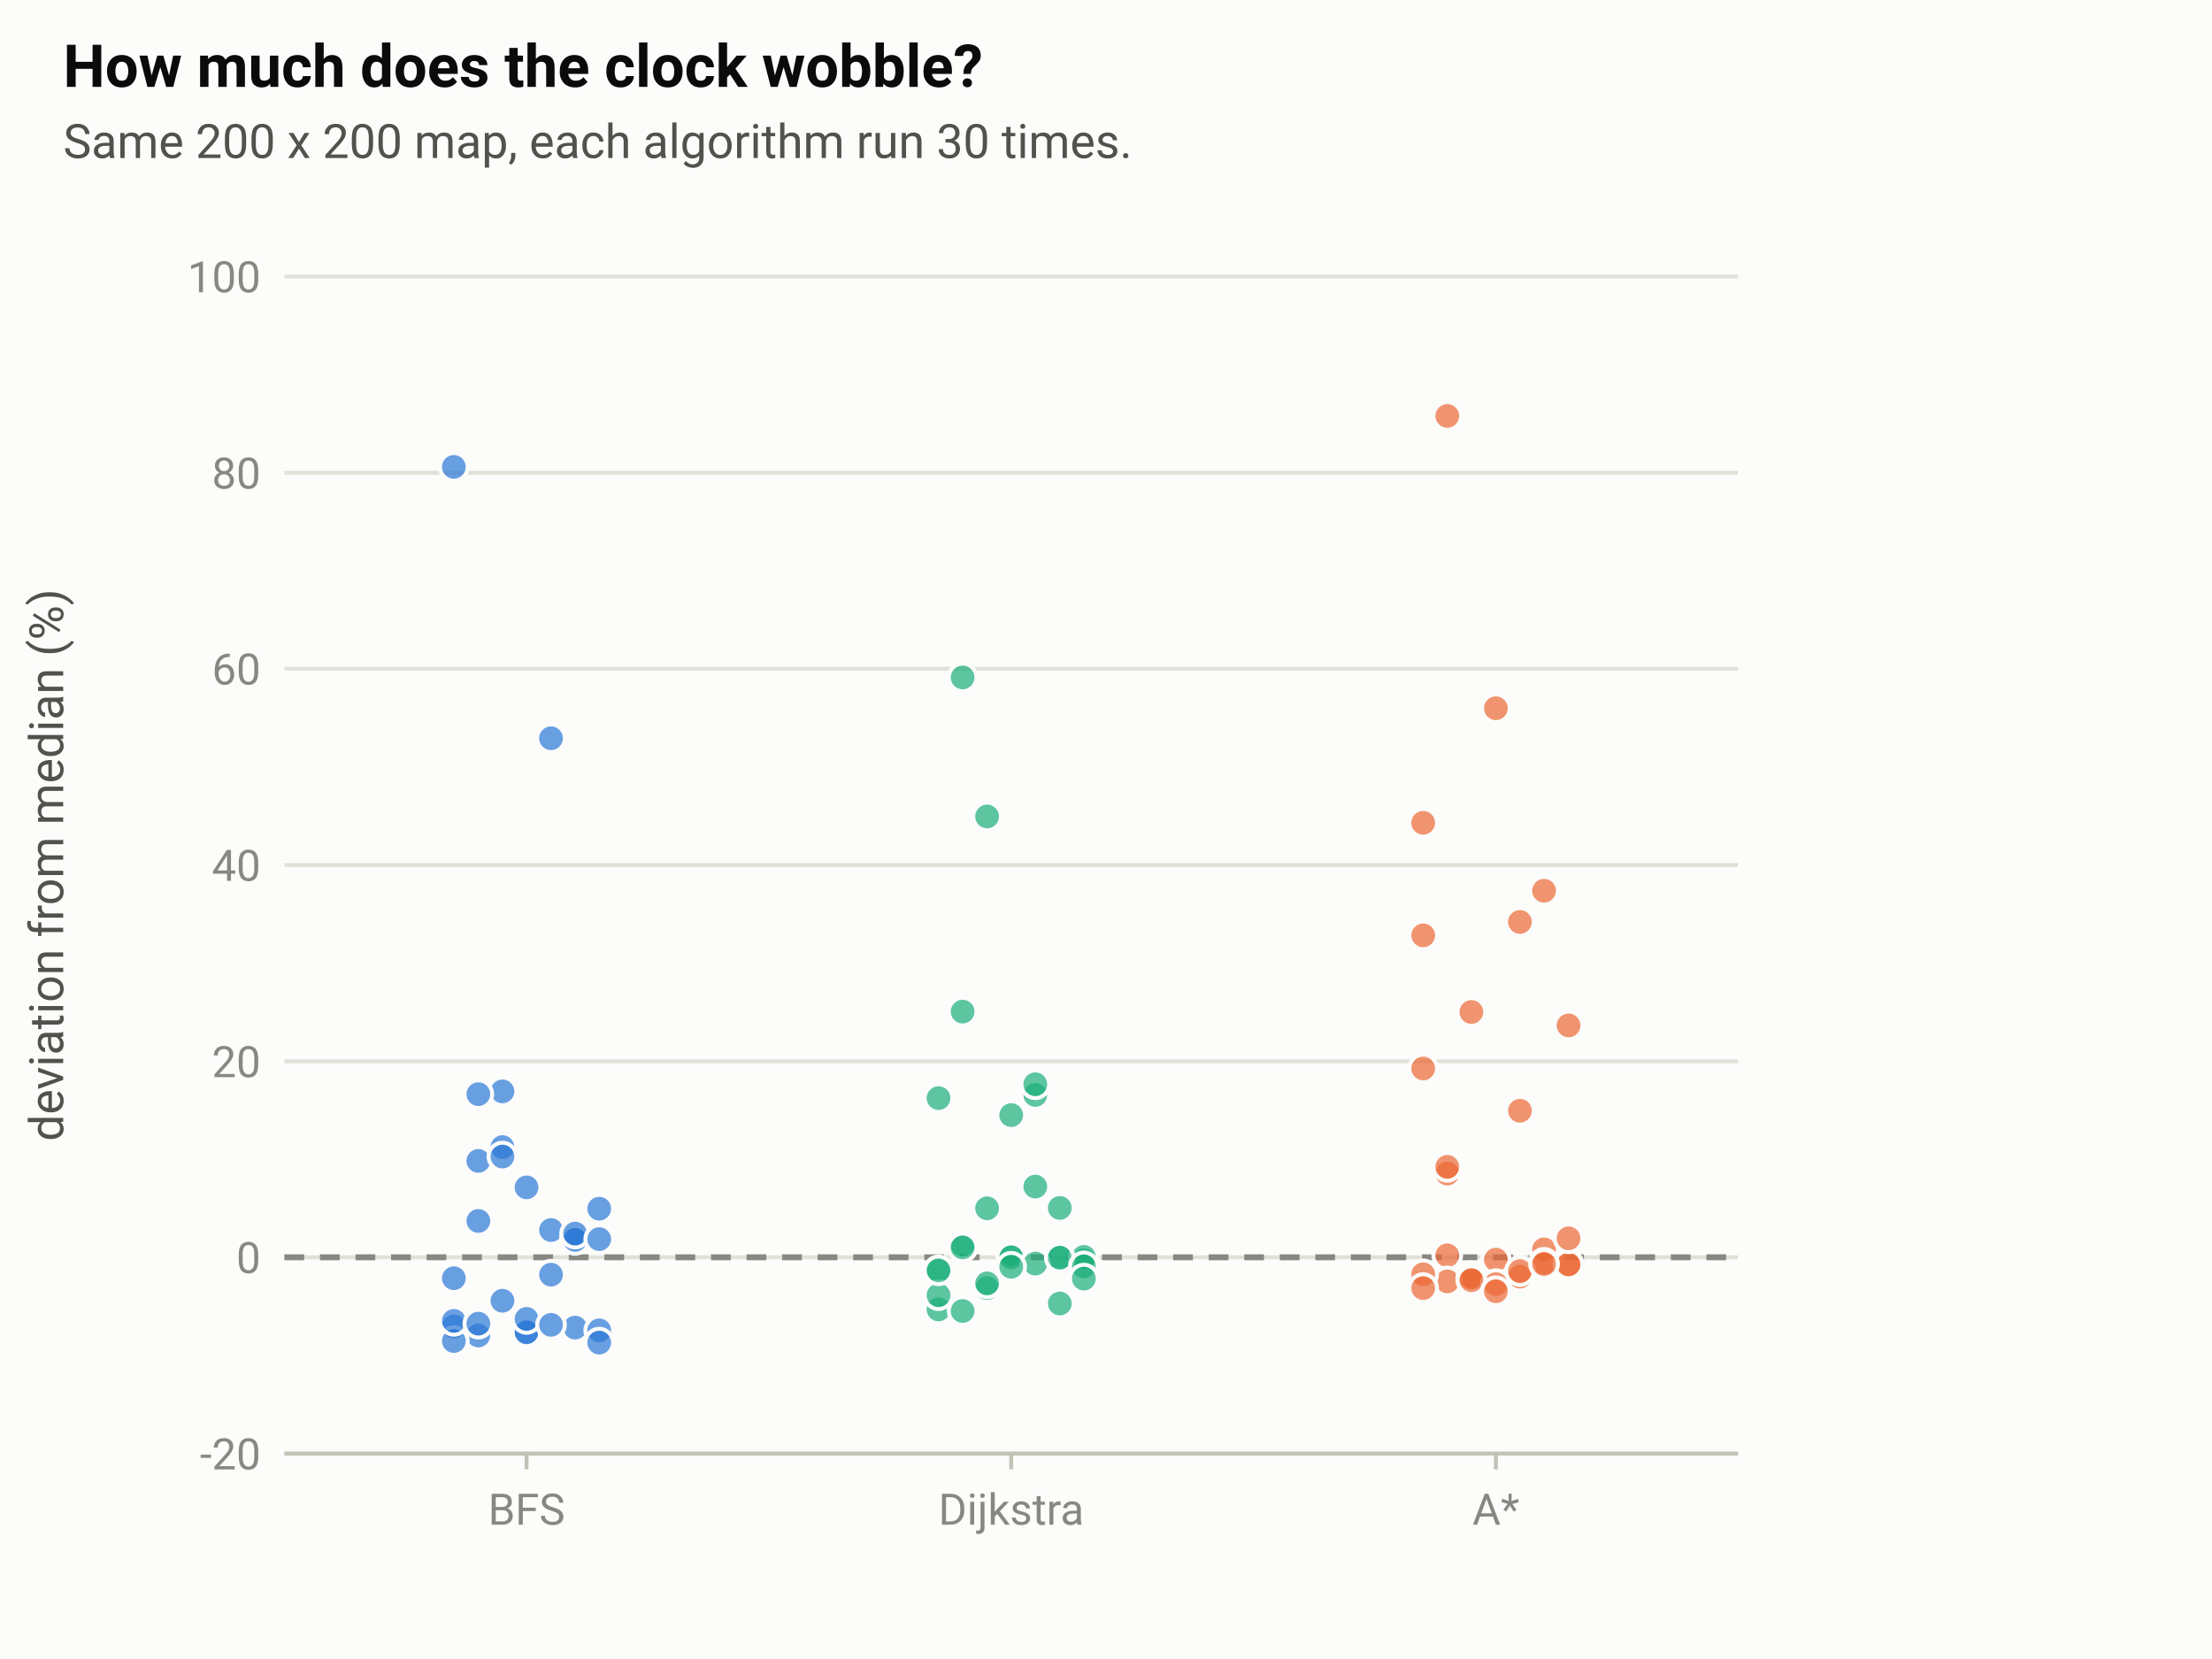
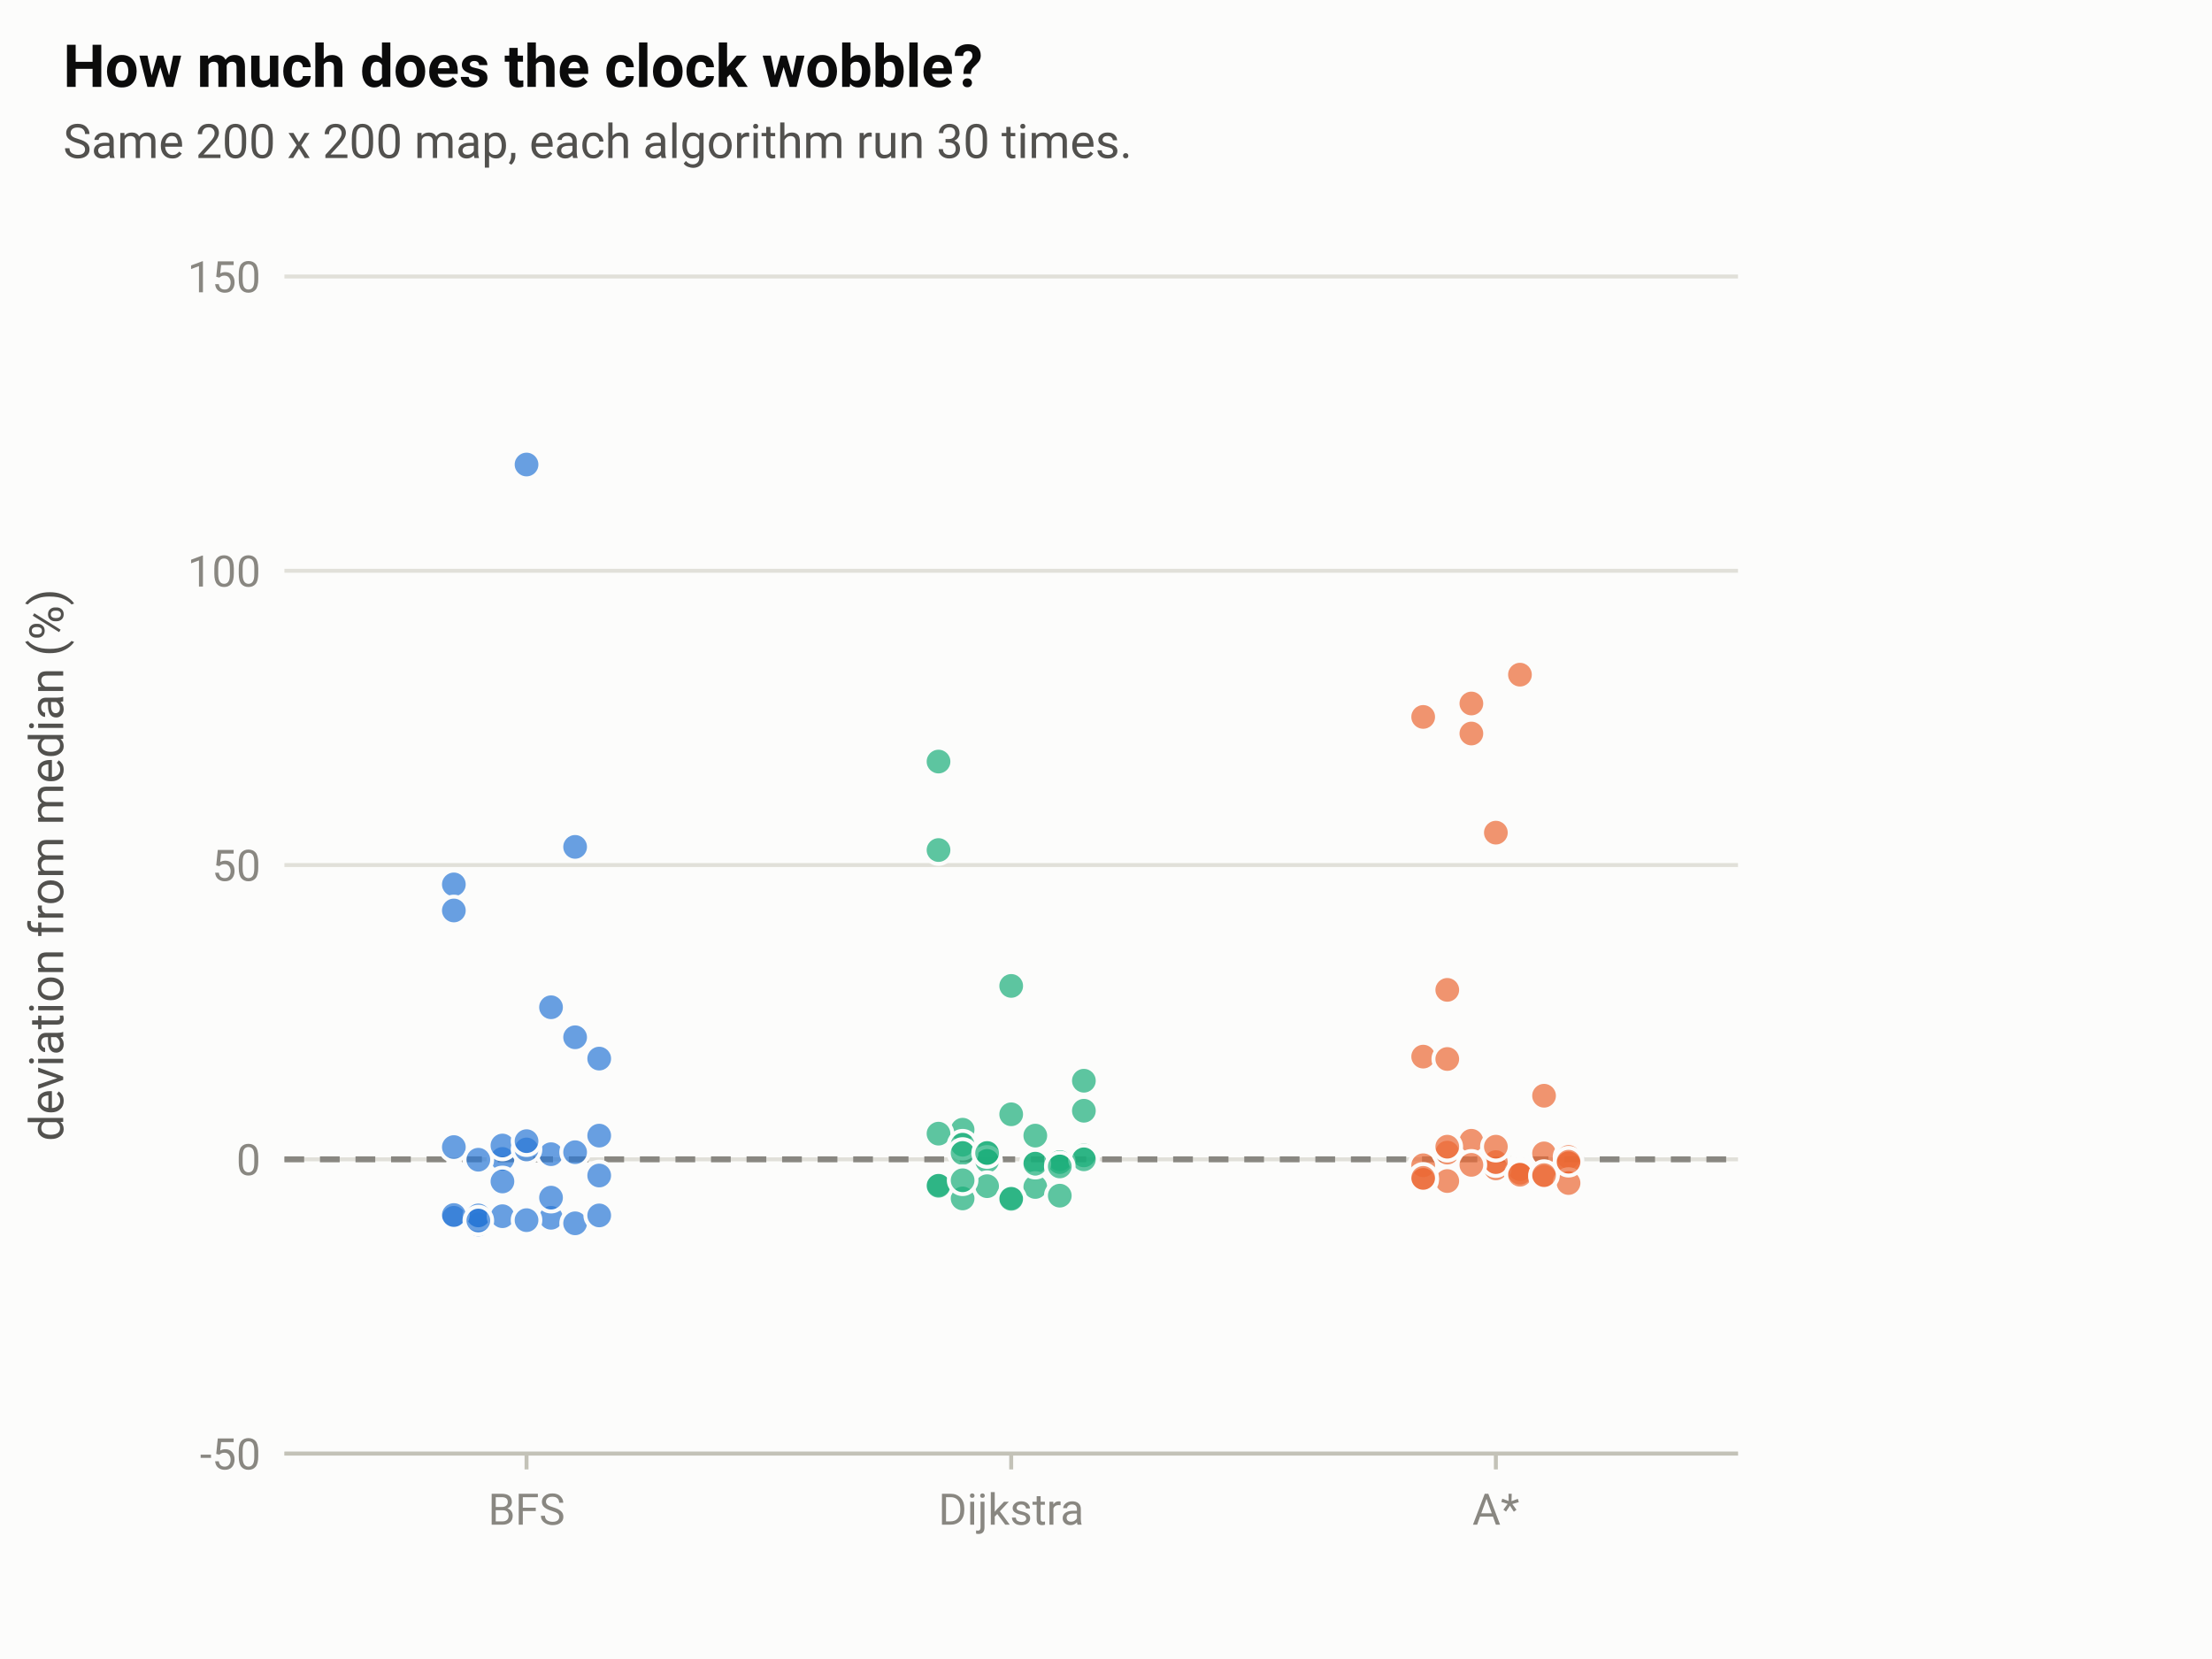
<svg xmlns="http://www.w3.org/2000/svg" width="560" height="420" viewBox="0 0 560 420" font-family="system-ui, -apple-system, 'Segoe UI', Roboto, Helvetica, Arial, sans-serif">
  <rect width="100%" height="100%" fill="#fcfcfb" />
  <text x="16.0" y="22.0" font-size="15" fill="#0b0b0b" text-anchor="start" font-weight="600">How much does the clock wobble?</text>
  <text x="16.0" y="40.0" font-size="12" fill="#52514e" text-anchor="start" font-weight="normal">Same 200 x 200 map, each algorithm run 30 times.</text>
  <line x1="72" y1="368.0" x2="440" y2="368.0" stroke="#e1e0d9" stroke-width="1" />
-   <text x="66.0" y="372.0" font-size="11" fill="#898781" text-anchor="end" font-weight="normal">-20</text>
-   <line x1="72" y1="318.3" x2="440" y2="318.3" stroke="#e1e0d9" stroke-width="1" />
-   <text x="66.0" y="322.3" font-size="11" fill="#898781" text-anchor="end" font-weight="normal">0</text>
-   <line x1="72" y1="268.7" x2="440" y2="268.7" stroke="#e1e0d9" stroke-width="1" />
-   <text x="66.0" y="272.7" font-size="11" fill="#898781" text-anchor="end" font-weight="normal">20</text>
+   <text x="66.0" y="372.0" font-size="11" fill="#898781" text-anchor="end" font-weight="normal">-50</text>
+   <line x1="72" y1="293.5" x2="440" y2="293.5" stroke="#e1e0d9" stroke-width="1" />
+   <text x="66.0" y="297.5" font-size="11" fill="#898781" text-anchor="end" font-weight="normal">0</text>
  <line x1="72" y1="219.0" x2="440" y2="219.0" stroke="#e1e0d9" stroke-width="1" />
-   <text x="66.0" y="223.0" font-size="11" fill="#898781" text-anchor="end" font-weight="normal">40</text>
-   <line x1="72" y1="169.3" x2="440" y2="169.3" stroke="#e1e0d9" stroke-width="1" />
-   <text x="66.0" y="173.3" font-size="11" fill="#898781" text-anchor="end" font-weight="normal">60</text>
-   <line x1="72" y1="119.7" x2="440" y2="119.7" stroke="#e1e0d9" stroke-width="1" />
-   <text x="66.0" y="123.7" font-size="11" fill="#898781" text-anchor="end" font-weight="normal">80</text>
+   <text x="66.0" y="223.0" font-size="11" fill="#898781" text-anchor="end" font-weight="normal">50</text>
+   <line x1="72" y1="144.5" x2="440" y2="144.5" stroke="#e1e0d9" stroke-width="1" />
+   <text x="66.0" y="148.5" font-size="11" fill="#898781" text-anchor="end" font-weight="normal">100</text>
  <line x1="72" y1="70.0" x2="440" y2="70.0" stroke="#e1e0d9" stroke-width="1" />
-   <text x="66.0" y="74.0" font-size="11" fill="#898781" text-anchor="end" font-weight="normal">100</text>
+   <text x="66.0" y="74.0" font-size="11" fill="#898781" text-anchor="end" font-weight="normal">150</text>
  <text x="16.0" y="219.0" font-size="12" fill="#52514e" text-anchor="middle" font-weight="normal" transform="rotate(-90 16.0 219.0)">deviation from median (%)</text>
  <line x1="133.3" y1="368" x2="133.3" y2="372" stroke="#c3c2b7" />
  <text x="133.3" y="386.0" font-size="11" fill="#898781" text-anchor="middle" font-weight="normal">BFS</text>
  <line x1="256.0" y1="368" x2="256.0" y2="372" stroke="#c3c2b7" />
  <text x="256.0" y="386.0" font-size="11" fill="#898781" text-anchor="middle" font-weight="normal">Dijkstra</text>
  <line x1="378.7" y1="368" x2="378.7" y2="372" stroke="#c3c2b7" />
  <text x="378.7" y="386.0" font-size="11" fill="#898781" text-anchor="middle" font-weight="normal">A*</text>
  <line x1="72" y1="368" x2="440" y2="368" stroke="#c3c2b7" stroke-width="1" />
  <text x="256.0" y="408.0" font-size="12" fill="#52514e" text-anchor="middle" font-weight="normal" />
-   <polyline points="72.0,318.3 440.0,318.3" fill="none" stroke="#898781" stroke-width="1.5" stroke-dasharray="5 4" />
-   <circle cx="114.9" cy="323.6" r="3.5" fill="#2a78d6" fill-opacity="0.7" stroke="#fcfcfb" stroke-width="1" />
-   <circle cx="121.1" cy="309.1" r="3.5" fill="#2a78d6" fill-opacity="0.7" stroke="#fcfcfb" stroke-width="1" />
-   <circle cx="127.2" cy="290.4" r="3.5" fill="#2a78d6" fill-opacity="0.7" stroke="#fcfcfb" stroke-width="1" />
-   <circle cx="133.3" cy="300.6" r="3.5" fill="#2a78d6" fill-opacity="0.7" stroke="#fcfcfb" stroke-width="1" />
-   <circle cx="139.5" cy="311.4" r="3.5" fill="#2a78d6" fill-opacity="0.7" stroke="#fcfcfb" stroke-width="1" />
-   <circle cx="145.6" cy="313.4" r="3.5" fill="#2a78d6" fill-opacity="0.7" stroke="#fcfcfb" stroke-width="1" />
-   <circle cx="151.7" cy="306.0" r="3.5" fill="#2a78d6" fill-opacity="0.7" stroke="#fcfcfb" stroke-width="1" />
-   <circle cx="114.9" cy="335.8" r="3.5" fill="#2a78d6" fill-opacity="0.7" stroke="#fcfcfb" stroke-width="1" />
-   <circle cx="121.1" cy="338.1" r="3.5" fill="#2a78d6" fill-opacity="0.7" stroke="#fcfcfb" stroke-width="1" />
-   <circle cx="127.2" cy="329.3" r="3.5" fill="#2a78d6" fill-opacity="0.7" stroke="#fcfcfb" stroke-width="1" />
-   <circle cx="133.3" cy="337.2" r="3.5" fill="#2a78d6" fill-opacity="0.7" stroke="#fcfcfb" stroke-width="1" />
-   <circle cx="139.5" cy="186.9" r="3.5" fill="#2a78d6" fill-opacity="0.7" stroke="#fcfcfb" stroke-width="1" />
-   <circle cx="145.6" cy="336.1" r="3.5" fill="#2a78d6" fill-opacity="0.7" stroke="#fcfcfb" stroke-width="1" />
-   <circle cx="151.7" cy="336.8" r="3.5" fill="#2a78d6" fill-opacity="0.7" stroke="#fcfcfb" stroke-width="1" />
-   <circle cx="114.9" cy="339.5" r="3.5" fill="#2a78d6" fill-opacity="0.7" stroke="#fcfcfb" stroke-width="1" />
-   <circle cx="121.1" cy="293.9" r="3.5" fill="#2a78d6" fill-opacity="0.7" stroke="#fcfcfb" stroke-width="1" />
-   <circle cx="127.2" cy="292.8" r="3.5" fill="#2a78d6" fill-opacity="0.7" stroke="#fcfcfb" stroke-width="1" />
-   <circle cx="133.3" cy="337.3" r="3.5" fill="#2a78d6" fill-opacity="0.7" stroke="#fcfcfb" stroke-width="1" />
-   <circle cx="139.5" cy="322.7" r="3.5" fill="#2a78d6" fill-opacity="0.7" stroke="#fcfcfb" stroke-width="1" />
-   <circle cx="145.6" cy="313.9" r="3.5" fill="#2a78d6" fill-opacity="0.7" stroke="#fcfcfb" stroke-width="1" />
-   <circle cx="151.7" cy="339.9" r="3.5" fill="#2a78d6" fill-opacity="0.7" stroke="#fcfcfb" stroke-width="1" />
-   <circle cx="114.9" cy="334.4" r="3.5" fill="#2a78d6" fill-opacity="0.7" stroke="#fcfcfb" stroke-width="1" />
-   <circle cx="121.1" cy="335.1" r="3.5" fill="#2a78d6" fill-opacity="0.7" stroke="#fcfcfb" stroke-width="1" />
-   <circle cx="127.2" cy="276.3" r="3.5" fill="#2a78d6" fill-opacity="0.7" stroke="#fcfcfb" stroke-width="1" />
-   <circle cx="133.3" cy="333.9" r="3.5" fill="#2a78d6" fill-opacity="0.7" stroke="#fcfcfb" stroke-width="1" />
-   <circle cx="139.5" cy="335.4" r="3.5" fill="#2a78d6" fill-opacity="0.7" stroke="#fcfcfb" stroke-width="1" />
-   <circle cx="145.6" cy="312.3" r="3.5" fill="#2a78d6" fill-opacity="0.7" stroke="#fcfcfb" stroke-width="1" />
-   <circle cx="151.7" cy="313.7" r="3.5" fill="#2a78d6" fill-opacity="0.7" stroke="#fcfcfb" stroke-width="1" />
-   <circle cx="114.9" cy="118.2" r="3.5" fill="#2a78d6" fill-opacity="0.7" stroke="#fcfcfb" stroke-width="1" />
-   <circle cx="121.1" cy="277.0" r="3.5" fill="#2a78d6" fill-opacity="0.7" stroke="#fcfcfb" stroke-width="1" />
-   <circle cx="237.6" cy="321.8" r="3.5" fill="#1baf7a" fill-opacity="0.7" stroke="#fcfcfb" stroke-width="1" />
-   <circle cx="243.7" cy="171.5" r="3.5" fill="#1baf7a" fill-opacity="0.7" stroke="#fcfcfb" stroke-width="1" />
-   <circle cx="249.9" cy="305.9" r="3.5" fill="#1baf7a" fill-opacity="0.7" stroke="#fcfcfb" stroke-width="1" />
-   <circle cx="256.0" cy="282.3" r="3.5" fill="#1baf7a" fill-opacity="0.7" stroke="#fcfcfb" stroke-width="1" />
-   <circle cx="262.1" cy="300.4" r="3.5" fill="#1baf7a" fill-opacity="0.7" stroke="#fcfcfb" stroke-width="1" />
-   <circle cx="268.3" cy="318.3" r="3.5" fill="#1baf7a" fill-opacity="0.7" stroke="#fcfcfb" stroke-width="1" />
-   <circle cx="274.4" cy="319.1" r="3.5" fill="#1baf7a" fill-opacity="0.7" stroke="#fcfcfb" stroke-width="1" />
-   <circle cx="237.6" cy="331.5" r="3.5" fill="#1baf7a" fill-opacity="0.7" stroke="#fcfcfb" stroke-width="1" />
-   <circle cx="243.7" cy="256.1" r="3.5" fill="#1baf7a" fill-opacity="0.7" stroke="#fcfcfb" stroke-width="1" />
-   <circle cx="249.9" cy="326.1" r="3.5" fill="#1baf7a" fill-opacity="0.7" stroke="#fcfcfb" stroke-width="1" />
-   <circle cx="256.0" cy="317.5" r="3.5" fill="#1baf7a" fill-opacity="0.7" stroke="#fcfcfb" stroke-width="1" />
-   <circle cx="262.1" cy="277.2" r="3.5" fill="#1baf7a" fill-opacity="0.7" stroke="#fcfcfb" stroke-width="1" />
-   <circle cx="268.3" cy="305.8" r="3.5" fill="#1baf7a" fill-opacity="0.7" stroke="#fcfcfb" stroke-width="1" />
-   <circle cx="274.4" cy="318.2" r="3.5" fill="#1baf7a" fill-opacity="0.7" stroke="#fcfcfb" stroke-width="1" />
-   <circle cx="237.6" cy="278.0" r="3.5" fill="#1baf7a" fill-opacity="0.7" stroke="#fcfcfb" stroke-width="1" />
-   <circle cx="243.7" cy="331.9" r="3.5" fill="#1baf7a" fill-opacity="0.7" stroke="#fcfcfb" stroke-width="1" />
-   <circle cx="249.9" cy="324.9" r="3.5" fill="#1baf7a" fill-opacity="0.7" stroke="#fcfcfb" stroke-width="1" />
-   <circle cx="256.0" cy="318.3" r="3.5" fill="#1baf7a" fill-opacity="0.7" stroke="#fcfcfb" stroke-width="1" />
-   <circle cx="262.1" cy="319.9" r="3.5" fill="#1baf7a" fill-opacity="0.7" stroke="#fcfcfb" stroke-width="1" />
-   <circle cx="268.3" cy="318.4" r="3.5" fill="#1baf7a" fill-opacity="0.7" stroke="#fcfcfb" stroke-width="1" />
-   <circle cx="274.4" cy="320.6" r="3.5" fill="#1baf7a" fill-opacity="0.7" stroke="#fcfcfb" stroke-width="1" />
-   <circle cx="237.6" cy="327.9" r="3.5" fill="#1baf7a" fill-opacity="0.7" stroke="#fcfcfb" stroke-width="1" />
-   <circle cx="243.7" cy="315.1" r="3.5" fill="#1baf7a" fill-opacity="0.7" stroke="#fcfcfb" stroke-width="1" />
-   <circle cx="249.9" cy="206.7" r="3.5" fill="#1baf7a" fill-opacity="0.7" stroke="#fcfcfb" stroke-width="1" />
-   <circle cx="256.0" cy="320.7" r="3.5" fill="#1baf7a" fill-opacity="0.7" stroke="#fcfcfb" stroke-width="1" />
-   <circle cx="262.1" cy="274.5" r="3.5" fill="#1baf7a" fill-opacity="0.7" stroke="#fcfcfb" stroke-width="1" />
-   <circle cx="268.3" cy="330.0" r="3.5" fill="#1baf7a" fill-opacity="0.7" stroke="#fcfcfb" stroke-width="1" />
-   <circle cx="274.4" cy="323.7" r="3.5" fill="#1baf7a" fill-opacity="0.7" stroke="#fcfcfb" stroke-width="1" />
-   <circle cx="237.6" cy="321.6" r="3.5" fill="#1baf7a" fill-opacity="0.7" stroke="#fcfcfb" stroke-width="1" />
-   <circle cx="243.7" cy="315.8" r="3.5" fill="#1baf7a" fill-opacity="0.7" stroke="#fcfcfb" stroke-width="1" />
-   <circle cx="360.3" cy="236.8" r="3.5" fill="#eb6834" fill-opacity="0.7" stroke="#fcfcfb" stroke-width="1" />
-   <circle cx="366.4" cy="317.8" r="3.5" fill="#eb6834" fill-opacity="0.7" stroke="#fcfcfb" stroke-width="1" />
-   <circle cx="372.5" cy="323.1" r="3.5" fill="#eb6834" fill-opacity="0.7" stroke="#fcfcfb" stroke-width="1" />
-   <circle cx="378.7" cy="179.3" r="3.5" fill="#eb6834" fill-opacity="0.7" stroke="#fcfcfb" stroke-width="1" />
-   <circle cx="384.8" cy="323.2" r="3.5" fill="#eb6834" fill-opacity="0.7" stroke="#fcfcfb" stroke-width="1" />
-   <circle cx="390.9" cy="316.3" r="3.5" fill="#eb6834" fill-opacity="0.7" stroke="#fcfcfb" stroke-width="1" />
-   <circle cx="397.1" cy="320.3" r="3.5" fill="#eb6834" fill-opacity="0.7" stroke="#fcfcfb" stroke-width="1" />
-   <circle cx="360.3" cy="208.3" r="3.5" fill="#eb6834" fill-opacity="0.7" stroke="#fcfcfb" stroke-width="1" />
-   <circle cx="366.4" cy="324.4" r="3.5" fill="#eb6834" fill-opacity="0.7" stroke="#fcfcfb" stroke-width="1" />
-   <circle cx="372.5" cy="323.4" r="3.5" fill="#eb6834" fill-opacity="0.7" stroke="#fcfcfb" stroke-width="1" />
-   <circle cx="378.7" cy="318.9" r="3.5" fill="#eb6834" fill-opacity="0.7" stroke="#fcfcfb" stroke-width="1" />
-   <circle cx="384.8" cy="281.2" r="3.5" fill="#eb6834" fill-opacity="0.7" stroke="#fcfcfb" stroke-width="1" />
-   <circle cx="390.9" cy="319.7" r="3.5" fill="#eb6834" fill-opacity="0.7" stroke="#fcfcfb" stroke-width="1" />
-   <circle cx="397.1" cy="320.1" r="3.5" fill="#eb6834" fill-opacity="0.7" stroke="#fcfcfb" stroke-width="1" />
-   <circle cx="360.3" cy="322.6" r="3.5" fill="#eb6834" fill-opacity="0.7" stroke="#fcfcfb" stroke-width="1" />
-   <circle cx="366.4" cy="297.1" r="3.5" fill="#eb6834" fill-opacity="0.7" stroke="#fcfcfb" stroke-width="1" />
-   <circle cx="372.5" cy="256.2" r="3.5" fill="#eb6834" fill-opacity="0.7" stroke="#fcfcfb" stroke-width="1" />
-   <circle cx="378.7" cy="325.1" r="3.5" fill="#eb6834" fill-opacity="0.7" stroke="#fcfcfb" stroke-width="1" />
-   <circle cx="384.8" cy="321.8" r="3.5" fill="#eb6834" fill-opacity="0.7" stroke="#fcfcfb" stroke-width="1" />
-   <circle cx="390.9" cy="225.5" r="3.5" fill="#eb6834" fill-opacity="0.7" stroke="#fcfcfb" stroke-width="1" />
-   <circle cx="397.1" cy="313.5" r="3.5" fill="#eb6834" fill-opacity="0.7" stroke="#fcfcfb" stroke-width="1" />
-   <circle cx="360.3" cy="326.1" r="3.5" fill="#eb6834" fill-opacity="0.7" stroke="#fcfcfb" stroke-width="1" />
-   <circle cx="366.4" cy="295.4" r="3.5" fill="#eb6834" fill-opacity="0.7" stroke="#fcfcfb" stroke-width="1" />
-   <circle cx="372.5" cy="324.1" r="3.5" fill="#eb6834" fill-opacity="0.7" stroke="#fcfcfb" stroke-width="1" />
-   <circle cx="378.7" cy="326.9" r="3.5" fill="#eb6834" fill-opacity="0.7" stroke="#fcfcfb" stroke-width="1" />
-   <circle cx="384.8" cy="233.4" r="3.5" fill="#eb6834" fill-opacity="0.7" stroke="#fcfcfb" stroke-width="1" />
-   <circle cx="390.9" cy="320.0" r="3.5" fill="#eb6834" fill-opacity="0.7" stroke="#fcfcfb" stroke-width="1" />
-   <circle cx="397.1" cy="259.6" r="3.5" fill="#eb6834" fill-opacity="0.7" stroke="#fcfcfb" stroke-width="1" />
-   <circle cx="360.3" cy="270.5" r="3.5" fill="#eb6834" fill-opacity="0.7" stroke="#fcfcfb" stroke-width="1" />
-   <circle cx="366.4" cy="105.3" r="3.5" fill="#eb6834" fill-opacity="0.7" stroke="#fcfcfb" stroke-width="1" />
+   <polyline points="72.0,293.5 440.0,293.5" fill="none" stroke="#898781" stroke-width="1.5" stroke-dasharray="5 4" />
+   <circle cx="114.9" cy="308.3" r="3.5" fill="#2a78d6" fill-opacity="0.7" stroke="#fcfcfb" stroke-width="1" />
+   <circle cx="121.1" cy="310.0" r="3.5" fill="#2a78d6" fill-opacity="0.7" stroke="#fcfcfb" stroke-width="1" />
+   <circle cx="127.2" cy="293.4" r="3.5" fill="#2a78d6" fill-opacity="0.7" stroke="#fcfcfb" stroke-width="1" />
+   <circle cx="133.3" cy="117.6" r="3.5" fill="#2a78d6" fill-opacity="0.7" stroke="#fcfcfb" stroke-width="1" />
+   <circle cx="139.5" cy="292.2" r="3.5" fill="#2a78d6" fill-opacity="0.7" stroke="#fcfcfb" stroke-width="1" />
+   <circle cx="145.6" cy="262.6" r="3.5" fill="#2a78d6" fill-opacity="0.7" stroke="#fcfcfb" stroke-width="1" />
+   <circle cx="151.7" cy="297.6" r="3.5" fill="#2a78d6" fill-opacity="0.7" stroke="#fcfcfb" stroke-width="1" />
+   <circle cx="114.9" cy="290.4" r="3.5" fill="#2a78d6" fill-opacity="0.7" stroke="#fcfcfb" stroke-width="1" />
+   <circle cx="121.1" cy="293.6" r="3.5" fill="#2a78d6" fill-opacity="0.7" stroke="#fcfcfb" stroke-width="1" />
+   <circle cx="127.2" cy="290.0" r="3.5" fill="#2a78d6" fill-opacity="0.7" stroke="#fcfcfb" stroke-width="1" />
+   <circle cx="133.3" cy="291.0" r="3.5" fill="#2a78d6" fill-opacity="0.7" stroke="#fcfcfb" stroke-width="1" />
+   <circle cx="139.5" cy="308.3" r="3.5" fill="#2a78d6" fill-opacity="0.7" stroke="#fcfcfb" stroke-width="1" />
+   <circle cx="145.6" cy="214.4" r="3.5" fill="#2a78d6" fill-opacity="0.7" stroke="#fcfcfb" stroke-width="1" />
+   <circle cx="151.7" cy="287.5" r="3.5" fill="#2a78d6" fill-opacity="0.7" stroke="#fcfcfb" stroke-width="1" />
+   <circle cx="114.9" cy="223.9" r="3.5" fill="#2a78d6" fill-opacity="0.7" stroke="#fcfcfb" stroke-width="1" />
+   <circle cx="121.1" cy="308.9" r="3.5" fill="#2a78d6" fill-opacity="0.7" stroke="#fcfcfb" stroke-width="1" />
+   <circle cx="127.2" cy="299.1" r="3.5" fill="#2a78d6" fill-opacity="0.7" stroke="#fcfcfb" stroke-width="1" />
+   <circle cx="133.3" cy="288.9" r="3.5" fill="#2a78d6" fill-opacity="0.7" stroke="#fcfcfb" stroke-width="1" />
+   <circle cx="139.5" cy="303.2" r="3.5" fill="#2a78d6" fill-opacity="0.7" stroke="#fcfcfb" stroke-width="1" />
+   <circle cx="145.6" cy="309.7" r="3.5" fill="#2a78d6" fill-opacity="0.7" stroke="#fcfcfb" stroke-width="1" />
+   <circle cx="151.7" cy="307.7" r="3.5" fill="#2a78d6" fill-opacity="0.7" stroke="#fcfcfb" stroke-width="1" />
+   <circle cx="114.9" cy="230.5" r="3.5" fill="#2a78d6" fill-opacity="0.7" stroke="#fcfcfb" stroke-width="1" />
+   <circle cx="121.1" cy="307.7" r="3.5" fill="#2a78d6" fill-opacity="0.7" stroke="#fcfcfb" stroke-width="1" />
+   <circle cx="127.2" cy="307.9" r="3.5" fill="#2a78d6" fill-opacity="0.7" stroke="#fcfcfb" stroke-width="1" />
+   <circle cx="133.3" cy="308.9" r="3.5" fill="#2a78d6" fill-opacity="0.7" stroke="#fcfcfb" stroke-width="1" />
+   <circle cx="139.5" cy="255.0" r="3.5" fill="#2a78d6" fill-opacity="0.7" stroke="#fcfcfb" stroke-width="1" />
+   <circle cx="145.6" cy="291.7" r="3.5" fill="#2a78d6" fill-opacity="0.7" stroke="#fcfcfb" stroke-width="1" />
+   <circle cx="151.7" cy="268.0" r="3.5" fill="#2a78d6" fill-opacity="0.7" stroke="#fcfcfb" stroke-width="1" />
+   <circle cx="114.9" cy="307.6" r="3.5" fill="#2a78d6" fill-opacity="0.7" stroke="#fcfcfb" stroke-width="1" />
+   <circle cx="121.1" cy="309.0" r="3.5" fill="#2a78d6" fill-opacity="0.7" stroke="#fcfcfb" stroke-width="1" />
+   <circle cx="237.6" cy="192.8" r="3.5" fill="#1baf7a" fill-opacity="0.7" stroke="#fcfcfb" stroke-width="1" />
+   <circle cx="243.7" cy="286.0" r="3.5" fill="#1baf7a" fill-opacity="0.7" stroke="#fcfcfb" stroke-width="1" />
+   <circle cx="249.9" cy="291.8" r="3.5" fill="#1baf7a" fill-opacity="0.7" stroke="#fcfcfb" stroke-width="1" />
+   <circle cx="256.0" cy="249.6" r="3.5" fill="#1baf7a" fill-opacity="0.7" stroke="#fcfcfb" stroke-width="1" />
+   <circle cx="262.1" cy="294.1" r="3.5" fill="#1baf7a" fill-opacity="0.7" stroke="#fcfcfb" stroke-width="1" />
+   <circle cx="268.3" cy="293.5" r="3.5" fill="#1baf7a" fill-opacity="0.7" stroke="#fcfcfb" stroke-width="1" />
+   <circle cx="274.4" cy="292.5" r="3.5" fill="#1baf7a" fill-opacity="0.7" stroke="#fcfcfb" stroke-width="1" />
+   <circle cx="237.6" cy="287.0" r="3.5" fill="#1baf7a" fill-opacity="0.7" stroke="#fcfcfb" stroke-width="1" />
+   <circle cx="243.7" cy="289.8" r="3.5" fill="#1baf7a" fill-opacity="0.7" stroke="#fcfcfb" stroke-width="1" />
+   <circle cx="249.9" cy="293.9" r="3.5" fill="#1baf7a" fill-opacity="0.7" stroke="#fcfcfb" stroke-width="1" />
+   <circle cx="256.0" cy="303.3" r="3.5" fill="#1baf7a" fill-opacity="0.7" stroke="#fcfcfb" stroke-width="1" />
+   <circle cx="262.1" cy="287.5" r="3.5" fill="#1baf7a" fill-opacity="0.7" stroke="#fcfcfb" stroke-width="1" />
+   <circle cx="268.3" cy="294.2" r="3.5" fill="#1baf7a" fill-opacity="0.7" stroke="#fcfcfb" stroke-width="1" />
+   <circle cx="274.4" cy="293.5" r="3.5" fill="#1baf7a" fill-opacity="0.7" stroke="#fcfcfb" stroke-width="1" />
+   <circle cx="237.6" cy="300.0" r="3.5" fill="#1baf7a" fill-opacity="0.7" stroke="#fcfcfb" stroke-width="1" />
+   <circle cx="243.7" cy="303.4" r="3.5" fill="#1baf7a" fill-opacity="0.7" stroke="#fcfcfb" stroke-width="1" />
+   <circle cx="249.9" cy="300.3" r="3.5" fill="#1baf7a" fill-opacity="0.7" stroke="#fcfcfb" stroke-width="1" />
+   <circle cx="256.0" cy="282.1" r="3.5" fill="#1baf7a" fill-opacity="0.7" stroke="#fcfcfb" stroke-width="1" />
+   <circle cx="262.1" cy="300.5" r="3.5" fill="#1baf7a" fill-opacity="0.7" stroke="#fcfcfb" stroke-width="1" />
+   <circle cx="268.3" cy="302.7" r="3.5" fill="#1baf7a" fill-opacity="0.7" stroke="#fcfcfb" stroke-width="1" />
+   <circle cx="274.4" cy="281.2" r="3.5" fill="#1baf7a" fill-opacity="0.7" stroke="#fcfcfb" stroke-width="1" />
+   <circle cx="237.6" cy="215.2" r="3.5" fill="#1baf7a" fill-opacity="0.7" stroke="#fcfcfb" stroke-width="1" />
+   <circle cx="243.7" cy="291.9" r="3.5" fill="#1baf7a" fill-opacity="0.7" stroke="#fcfcfb" stroke-width="1" />
+   <circle cx="249.9" cy="291.9" r="3.5" fill="#1baf7a" fill-opacity="0.7" stroke="#fcfcfb" stroke-width="1" />
+   <circle cx="256.0" cy="303.5" r="3.5" fill="#1baf7a" fill-opacity="0.7" stroke="#fcfcfb" stroke-width="1" />
+   <circle cx="262.1" cy="294.6" r="3.5" fill="#1baf7a" fill-opacity="0.7" stroke="#fcfcfb" stroke-width="1" />
+   <circle cx="268.3" cy="295.3" r="3.5" fill="#1baf7a" fill-opacity="0.7" stroke="#fcfcfb" stroke-width="1" />
+   <circle cx="274.4" cy="273.6" r="3.5" fill="#1baf7a" fill-opacity="0.7" stroke="#fcfcfb" stroke-width="1" />
+   <circle cx="237.6" cy="300.2" r="3.5" fill="#1baf7a" fill-opacity="0.7" stroke="#fcfcfb" stroke-width="1" />
+   <circle cx="243.7" cy="298.8" r="3.5" fill="#1baf7a" fill-opacity="0.7" stroke="#fcfcfb" stroke-width="1" />
+   <circle cx="360.3" cy="267.5" r="3.5" fill="#eb6834" fill-opacity="0.7" stroke="#fcfcfb" stroke-width="1" />
+   <circle cx="366.4" cy="268.1" r="3.5" fill="#eb6834" fill-opacity="0.7" stroke="#fcfcfb" stroke-width="1" />
+   <circle cx="372.5" cy="178.1" r="3.5" fill="#eb6834" fill-opacity="0.7" stroke="#fcfcfb" stroke-width="1" />
+   <circle cx="378.7" cy="210.8" r="3.5" fill="#eb6834" fill-opacity="0.7" stroke="#fcfcfb" stroke-width="1" />
+   <circle cx="384.8" cy="296.0" r="3.5" fill="#eb6834" fill-opacity="0.7" stroke="#fcfcfb" stroke-width="1" />
+   <circle cx="390.9" cy="292.0" r="3.5" fill="#eb6834" fill-opacity="0.7" stroke="#fcfcfb" stroke-width="1" />
+   <circle cx="397.1" cy="292.9" r="3.5" fill="#eb6834" fill-opacity="0.7" stroke="#fcfcfb" stroke-width="1" />
+   <circle cx="360.3" cy="295.0" r="3.5" fill="#eb6834" fill-opacity="0.7" stroke="#fcfcfb" stroke-width="1" />
+   <circle cx="366.4" cy="299.0" r="3.5" fill="#eb6834" fill-opacity="0.7" stroke="#fcfcfb" stroke-width="1" />
+   <circle cx="372.5" cy="288.8" r="3.5" fill="#eb6834" fill-opacity="0.7" stroke="#fcfcfb" stroke-width="1" />
+   <circle cx="378.7" cy="295.8" r="3.5" fill="#eb6834" fill-opacity="0.7" stroke="#fcfcfb" stroke-width="1" />
+   <circle cx="384.8" cy="296.9" r="3.5" fill="#eb6834" fill-opacity="0.7" stroke="#fcfcfb" stroke-width="1" />
+   <circle cx="390.9" cy="277.4" r="3.5" fill="#eb6834" fill-opacity="0.7" stroke="#fcfcfb" stroke-width="1" />
+   <circle cx="397.1" cy="294.5" r="3.5" fill="#eb6834" fill-opacity="0.7" stroke="#fcfcfb" stroke-width="1" />
+   <circle cx="360.3" cy="298.7" r="3.5" fill="#eb6834" fill-opacity="0.7" stroke="#fcfcfb" stroke-width="1" />
+   <circle cx="366.4" cy="291.8" r="3.5" fill="#eb6834" fill-opacity="0.7" stroke="#fcfcfb" stroke-width="1" />
+   <circle cx="372.5" cy="185.7" r="3.5" fill="#eb6834" fill-opacity="0.7" stroke="#fcfcfb" stroke-width="1" />
+   <circle cx="378.7" cy="294.2" r="3.5" fill="#eb6834" fill-opacity="0.7" stroke="#fcfcfb" stroke-width="1" />
+   <circle cx="384.8" cy="297.4" r="3.5" fill="#eb6834" fill-opacity="0.7" stroke="#fcfcfb" stroke-width="1" />
+   <circle cx="390.9" cy="297.9" r="3.5" fill="#eb6834" fill-opacity="0.7" stroke="#fcfcfb" stroke-width="1" />
+   <circle cx="397.1" cy="299.5" r="3.5" fill="#eb6834" fill-opacity="0.7" stroke="#fcfcfb" stroke-width="1" />
+   <circle cx="360.3" cy="181.5" r="3.5" fill="#eb6834" fill-opacity="0.7" stroke="#fcfcfb" stroke-width="1" />
+   <circle cx="366.4" cy="250.6" r="3.5" fill="#eb6834" fill-opacity="0.7" stroke="#fcfcfb" stroke-width="1" />
+   <circle cx="372.5" cy="294.9" r="3.5" fill="#eb6834" fill-opacity="0.7" stroke="#fcfcfb" stroke-width="1" />
+   <circle cx="378.7" cy="290.3" r="3.5" fill="#eb6834" fill-opacity="0.7" stroke="#fcfcfb" stroke-width="1" />
+   <circle cx="384.8" cy="170.8" r="3.5" fill="#eb6834" fill-opacity="0.7" stroke="#fcfcfb" stroke-width="1" />
+   <circle cx="390.9" cy="297.5" r="3.5" fill="#eb6834" fill-opacity="0.7" stroke="#fcfcfb" stroke-width="1" />
+   <circle cx="397.1" cy="294.1" r="3.5" fill="#eb6834" fill-opacity="0.7" stroke="#fcfcfb" stroke-width="1" />
+   <circle cx="360.3" cy="298.2" r="3.5" fill="#eb6834" fill-opacity="0.7" stroke="#fcfcfb" stroke-width="1" />
+   <circle cx="366.4" cy="290.3" r="3.5" fill="#eb6834" fill-opacity="0.7" stroke="#fcfcfb" stroke-width="1" />
</svg>
